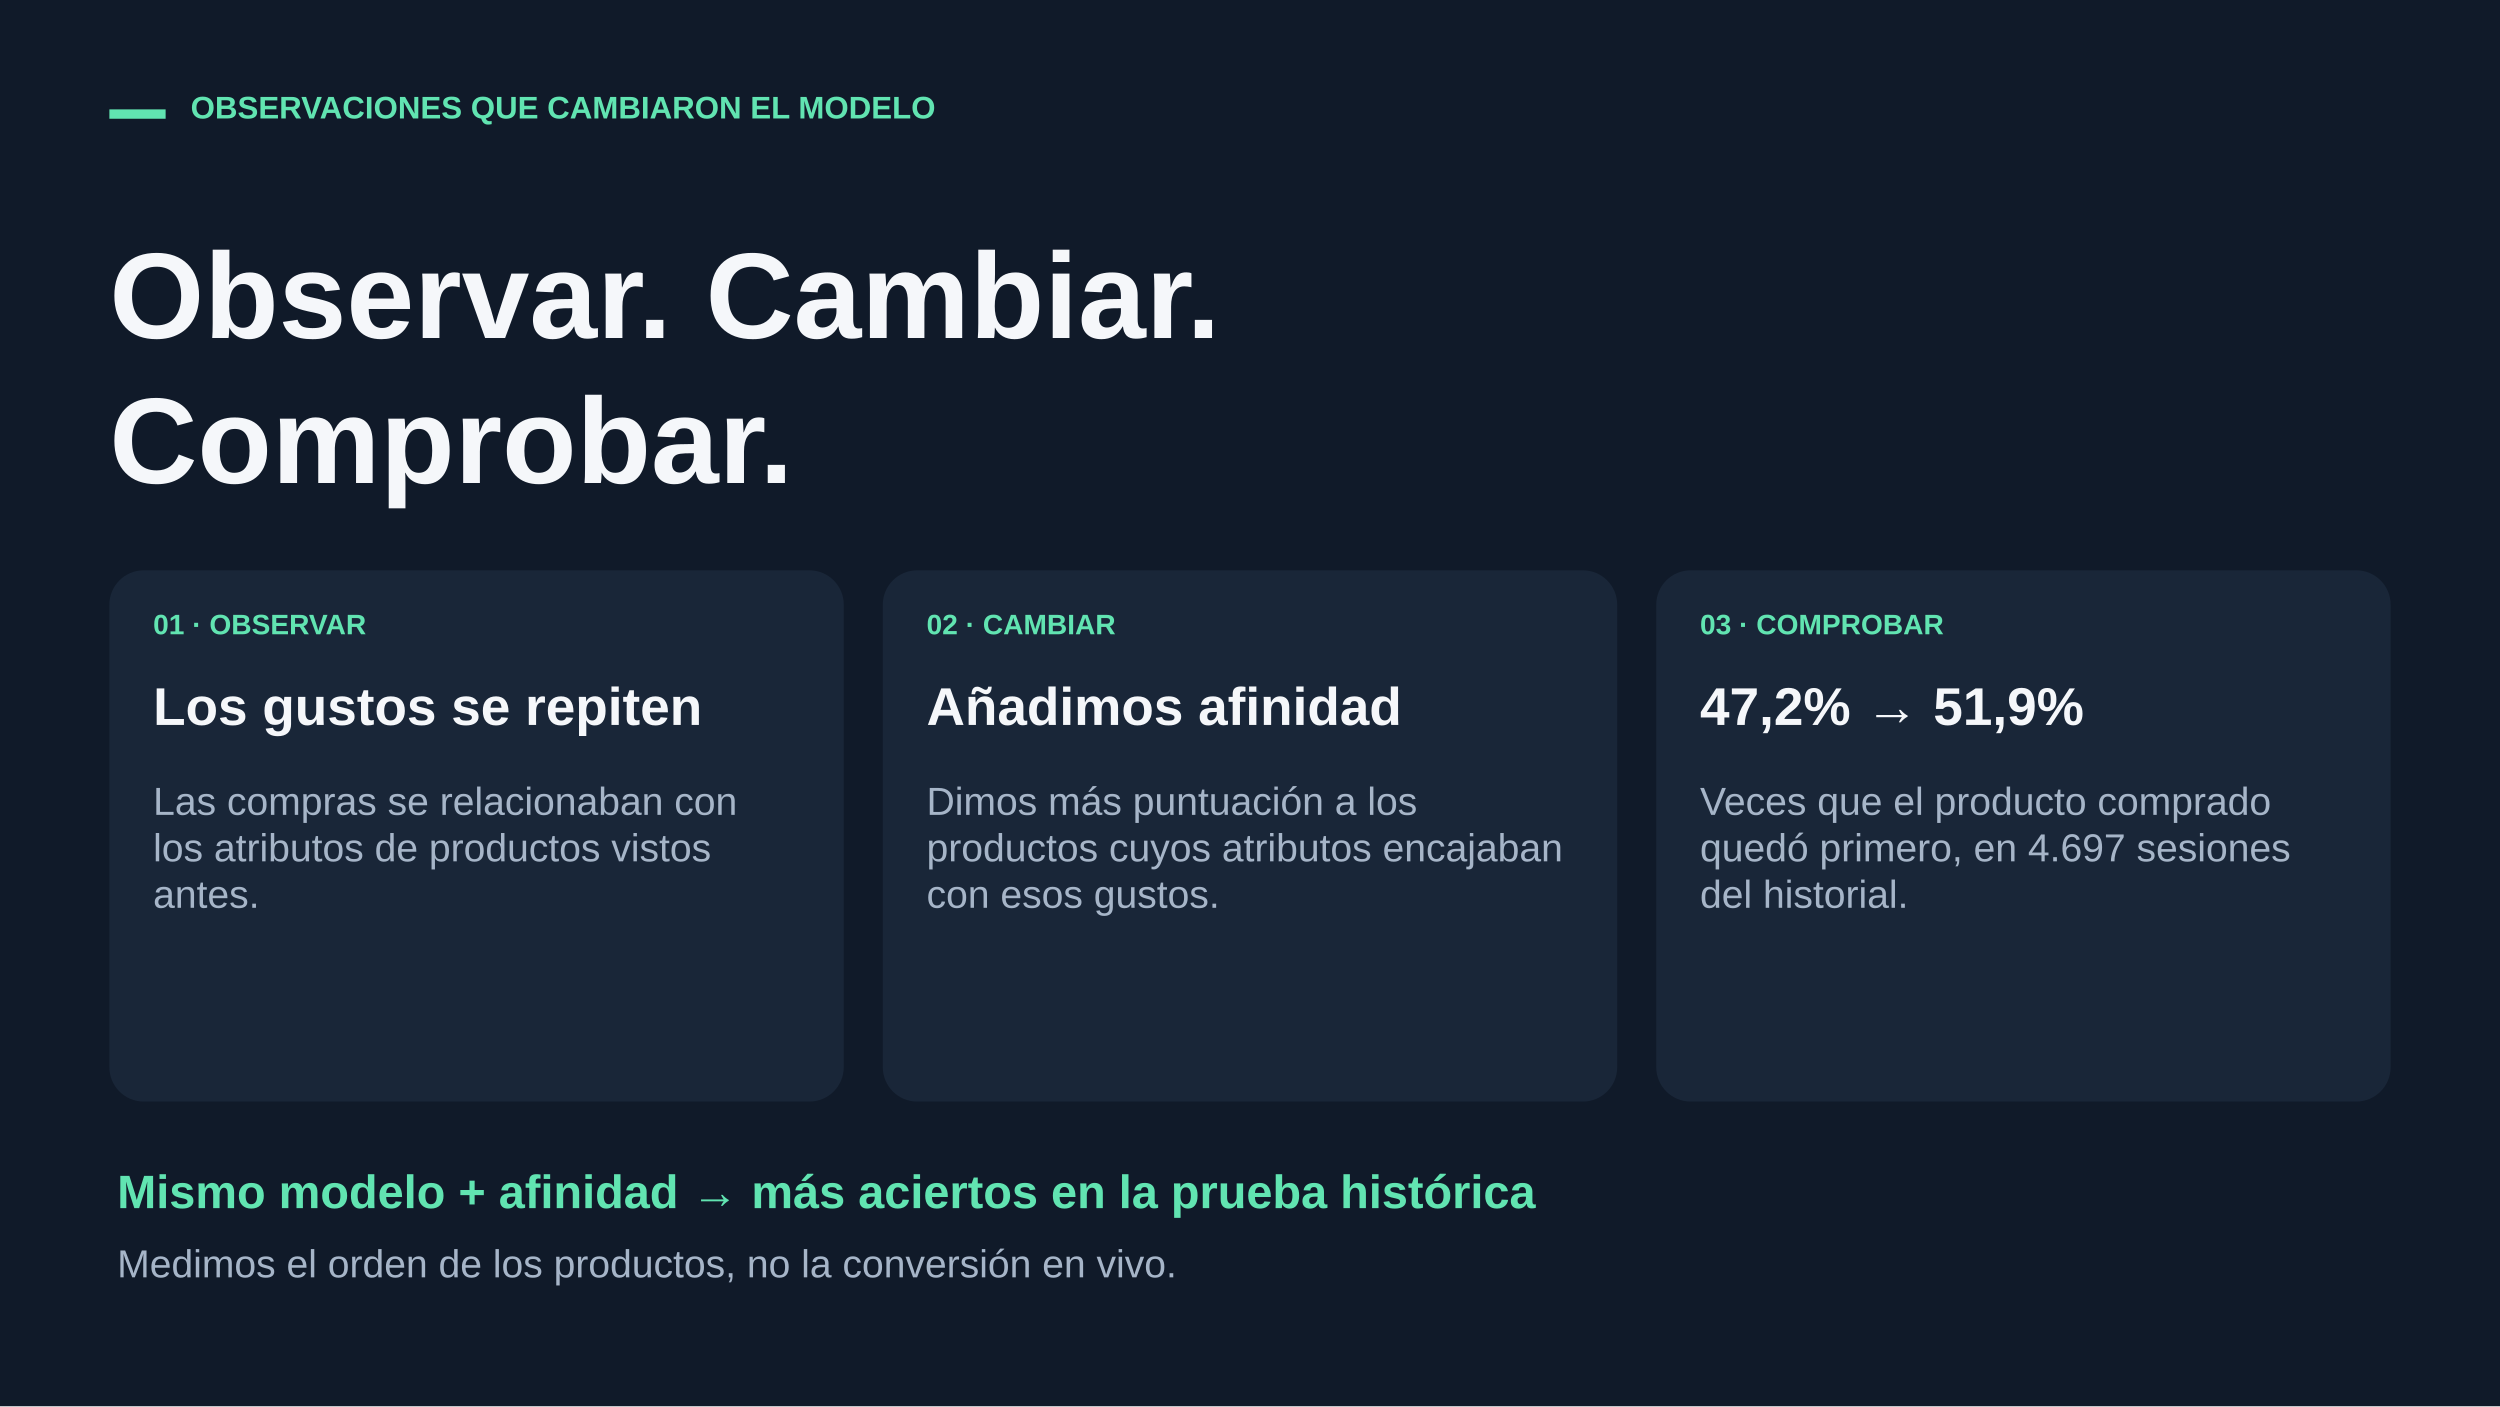
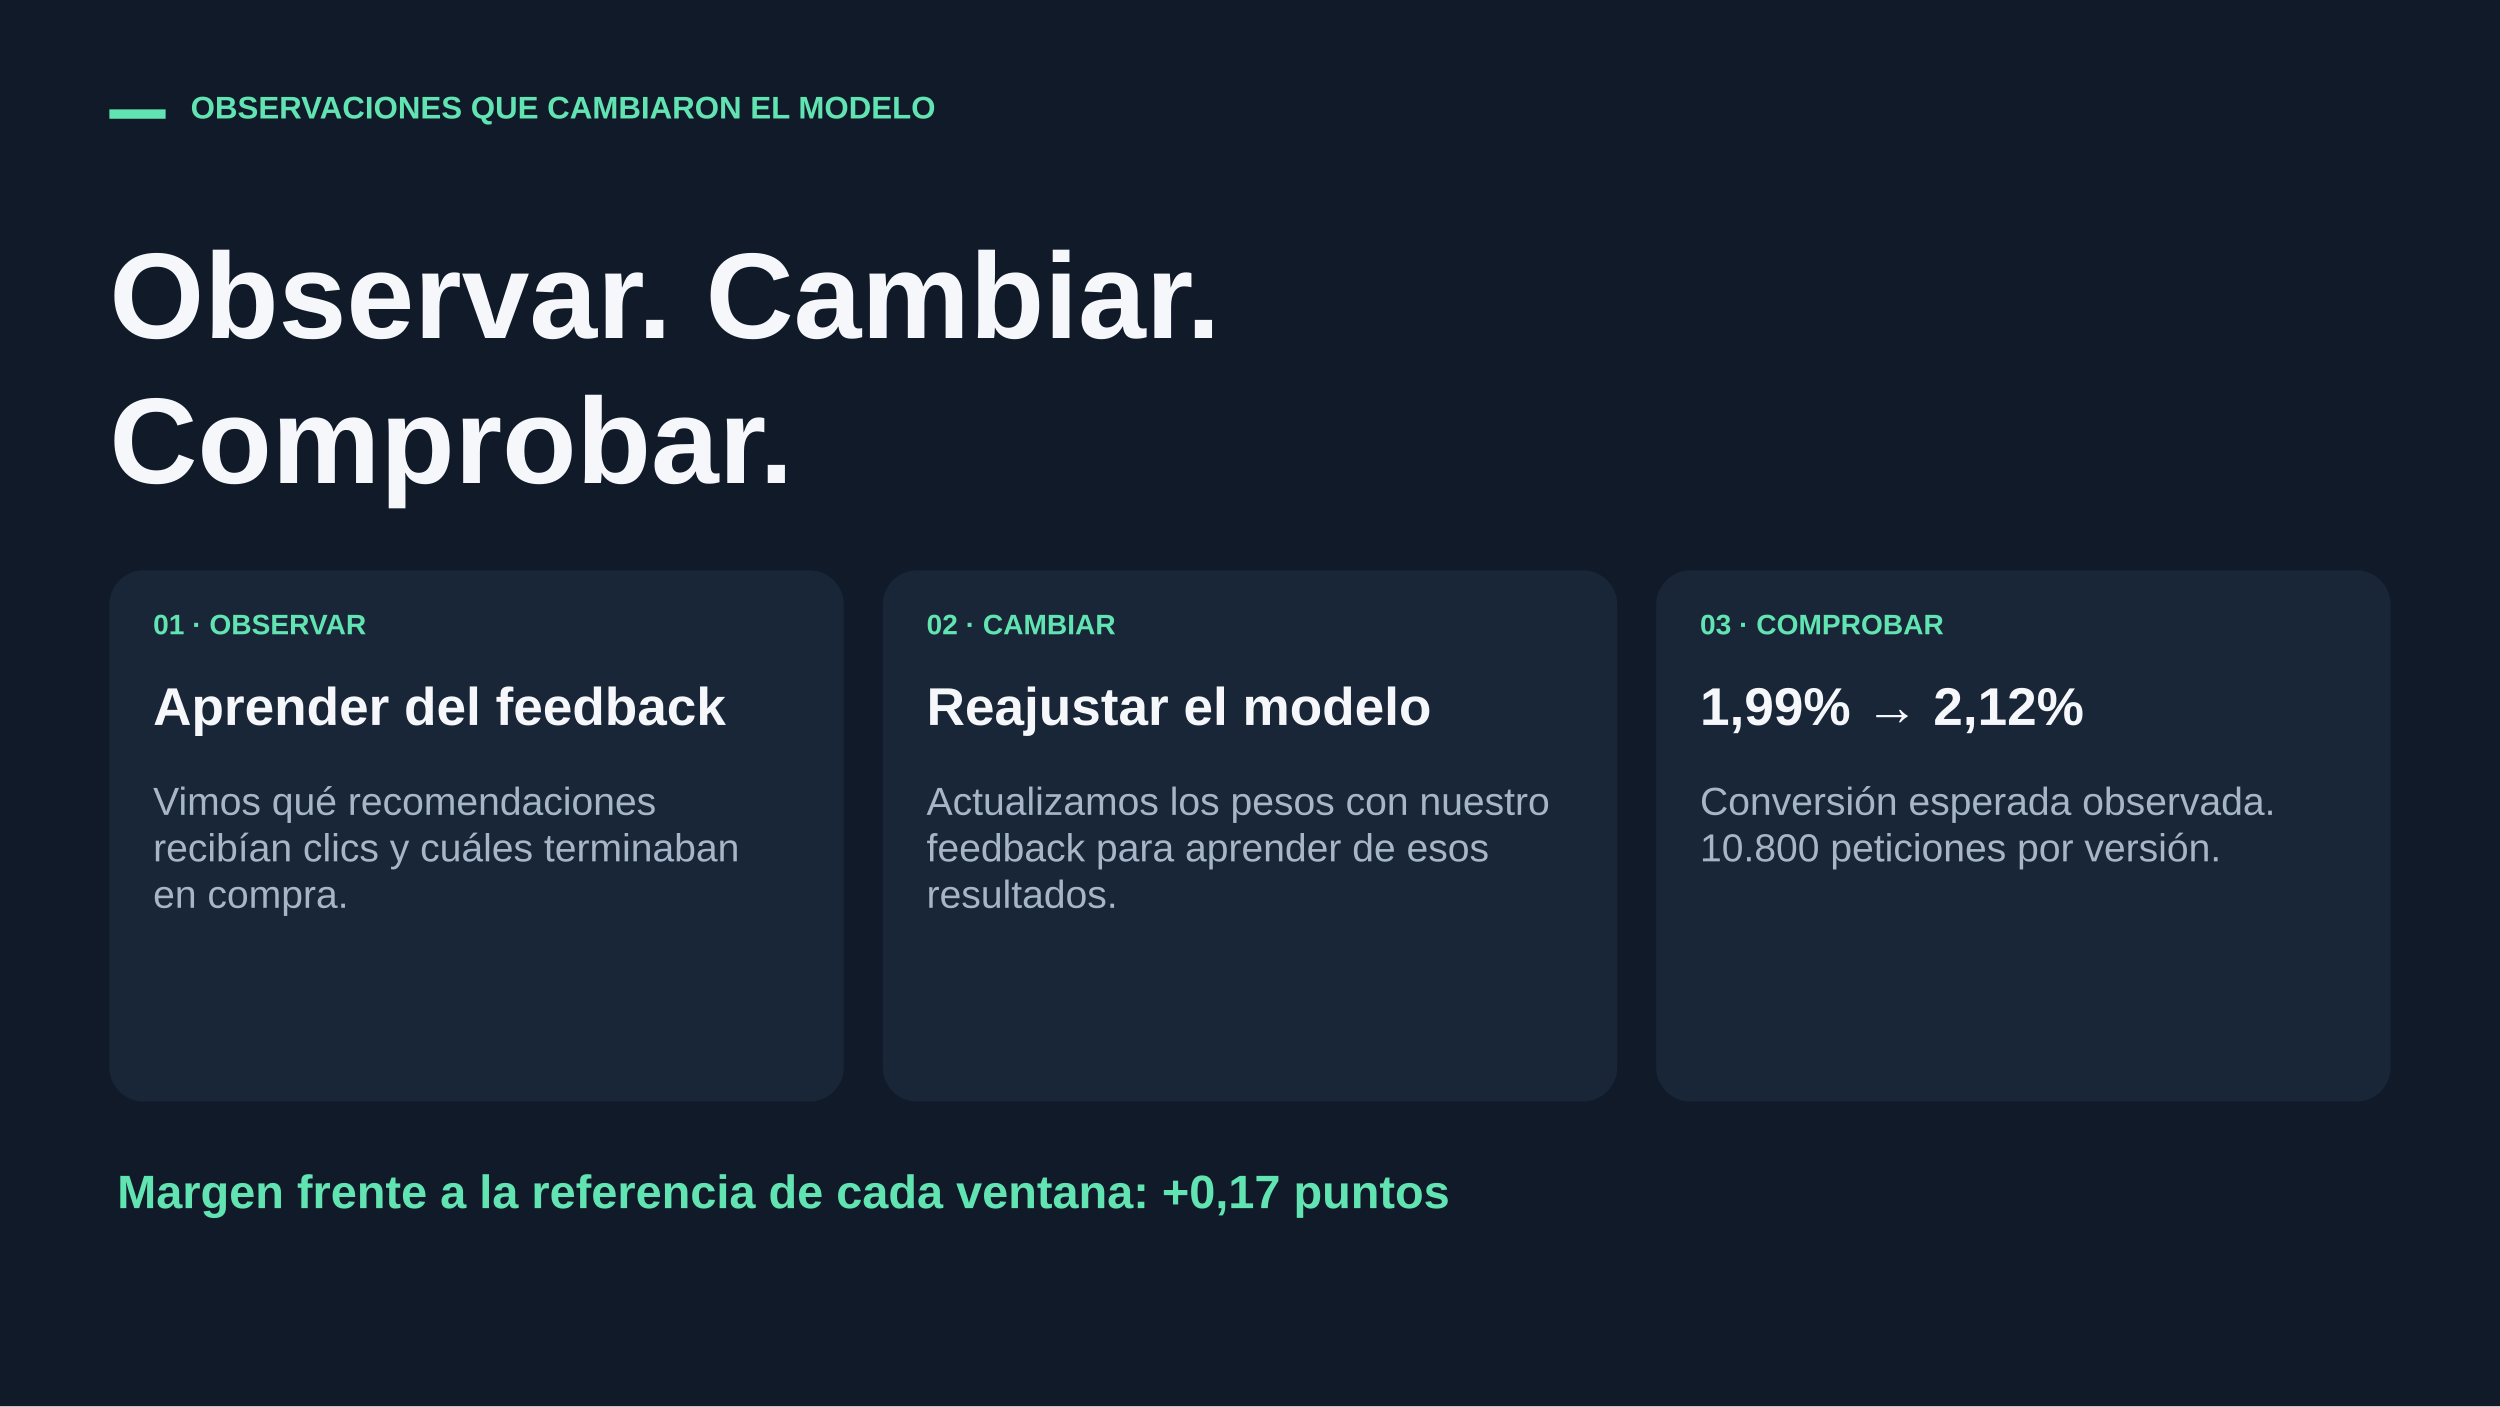
<svg xmlns="http://www.w3.org/2000/svg" viewBox="0 0 1600 900" role="img" aria-label="Observar. Cambiar. Comprobar.">
  <rect x="0" y="0" width="1600" height="900" rx="0" fill="#101A29" />
  <rect x="70" y="70" width="36" height="6" rx="0" fill="#61E4B1" />
  <text fill="#61E4B1" font-family="Arial, sans-serif" font-size="20" font-weight="700">
    <tspan x="122" y="75.8">OBSERVACIONES QUE CAMBIARON EL MODELO</tspan>
  </text>
  <text fill="#F5F7FA" font-family="Arial, sans-serif" font-size="78" font-weight="700">
    <tspan x="70" y="216.32">Observar. Cambiar.</tspan>
    <tspan x="70" y="309.14">Comprobar.</tspan>
  </text>
  <rect x="70" y="365" width="470" height="340" rx="22" fill="#192638" />
  <text fill="#61E4B1" font-family="Arial, sans-serif" font-size="18" font-weight="700">
    <tspan x="98" y="405.92">01 · OBSERVAR</tspan>
  </text>
  <text fill="#F5F7FA" font-family="Arial, sans-serif" font-size="34" font-weight="700">
-     <tspan x="98" y="463.96">Los gustos se repiten</tspan>
+     <tspan x="98" y="463.96">Aprender del feedback</tspan>
  </text>
  <text fill="#A6B5C8" font-family="Arial, sans-serif" font-size="25" font-weight="400">
-     <tspan x="98" y="521.5">Las compras se relacionaban con</tspan>
-     <tspan x="98" y="551.25">los atributos de productos vistos</tspan>
-     <tspan x="98" y="581.0">antes.</tspan>
+     <tspan x="98" y="521.5">Vimos qué recomendaciones</tspan>
+     <tspan x="98" y="551.25">recibían clics y cuáles terminaban</tspan>
+     <tspan x="98" y="581.0">en compra.</tspan>
  </text>
  <rect x="565" y="365" width="470" height="340" rx="22" fill="#192638" />
  <text fill="#61E4B1" font-family="Arial, sans-serif" font-size="18" font-weight="700">
    <tspan x="593" y="405.92">02 · CAMBIAR</tspan>
  </text>
  <text fill="#F5F7FA" font-family="Arial, sans-serif" font-size="34" font-weight="700">
-     <tspan x="593" y="463.96">Añadimos afinidad</tspan>
+     <tspan x="593" y="463.96">Reajustar el modelo</tspan>
  </text>
  <text fill="#A6B5C8" font-family="Arial, sans-serif" font-size="25" font-weight="400">
-     <tspan x="593" y="521.5">Dimos más puntuación a los</tspan>
-     <tspan x="593" y="551.25">productos cuyos atributos encajaban</tspan>
-     <tspan x="593" y="581.0">con esos gustos.</tspan>
+     <tspan x="593" y="521.5">Actualizamos los pesos con nuestro</tspan>
+     <tspan x="593" y="551.25">feedback para aprender de esos</tspan>
+     <tspan x="593" y="581.0">resultados.</tspan>
  </text>
  <rect x="1060" y="365" width="470" height="340" rx="22" fill="#192638" />
  <text fill="#61E4B1" font-family="Arial, sans-serif" font-size="18" font-weight="700">
    <tspan x="1088" y="405.92">03 · COMPROBAR</tspan>
  </text>
  <text fill="#F5F7FA" font-family="Arial, sans-serif" font-size="34" font-weight="700">
-     <tspan x="1088" y="463.96">47,2% → 51,9%</tspan>
+     <tspan x="1088" y="463.96">1,99% → 2,12%</tspan>
  </text>
  <text fill="#A6B5C8" font-family="Arial, sans-serif" font-size="25" font-weight="400">
-     <tspan x="1088" y="521.5">Veces que el producto comprado</tspan>
-     <tspan x="1088" y="551.25">quedó primero, en 4.697 sesiones</tspan>
-     <tspan x="1088" y="581.0">del historial.</tspan>
+     <tspan x="1088" y="521.5">Conversión esperada observada.</tspan>
+     <tspan x="1088" y="551.25">10.800 peticiones por versión.</tspan>
  </text>
  <text fill="#61E4B1" font-family="Arial, sans-serif" font-size="30" font-weight="700">
-     <tspan x="75" y="773.2">Mismo modelo + afinidad → más aciertos en la prueba histórica</tspan>
-   </text>
-   <text fill="#A6B5C8" font-family="Arial, sans-serif" font-size="25" font-weight="400">
-     <tspan x="75" y="817.5">Medimos el orden de los productos, no la conversión en vivo.</tspan>
+     <tspan x="75" y="773.2">Margen frente a la referencia de cada ventana: +0,17 puntos</tspan>
  </text>
</svg>
